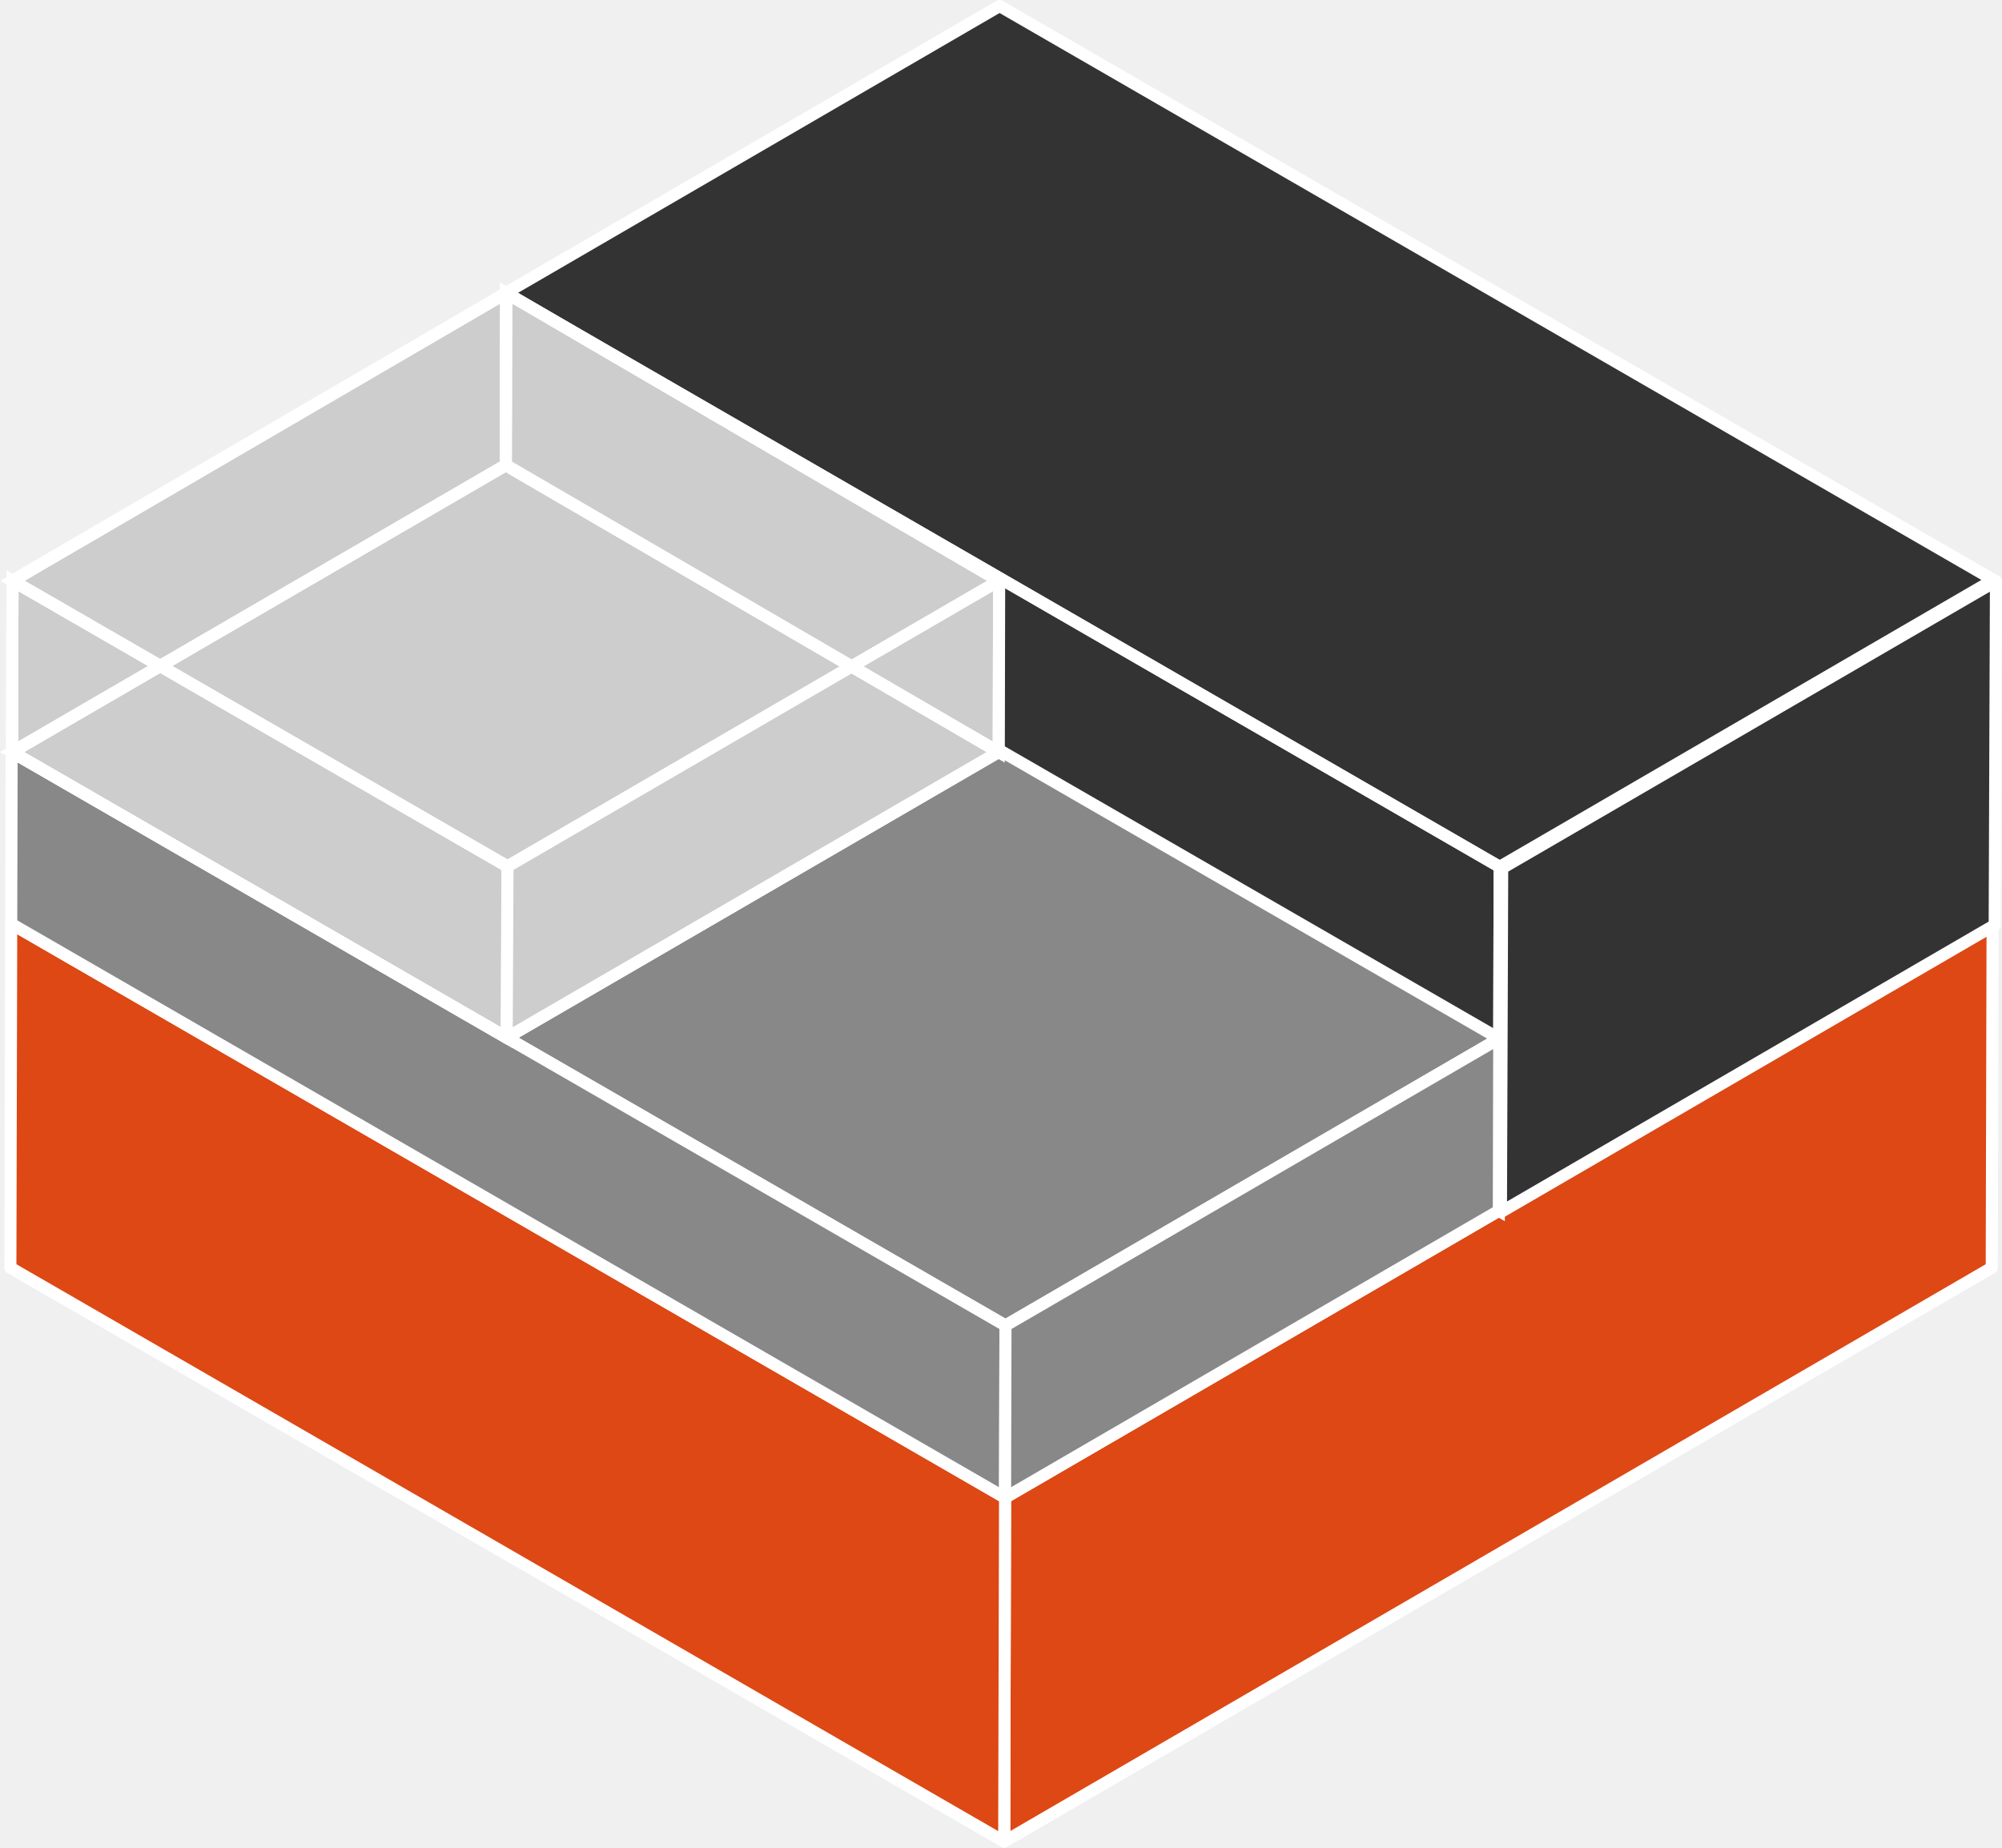
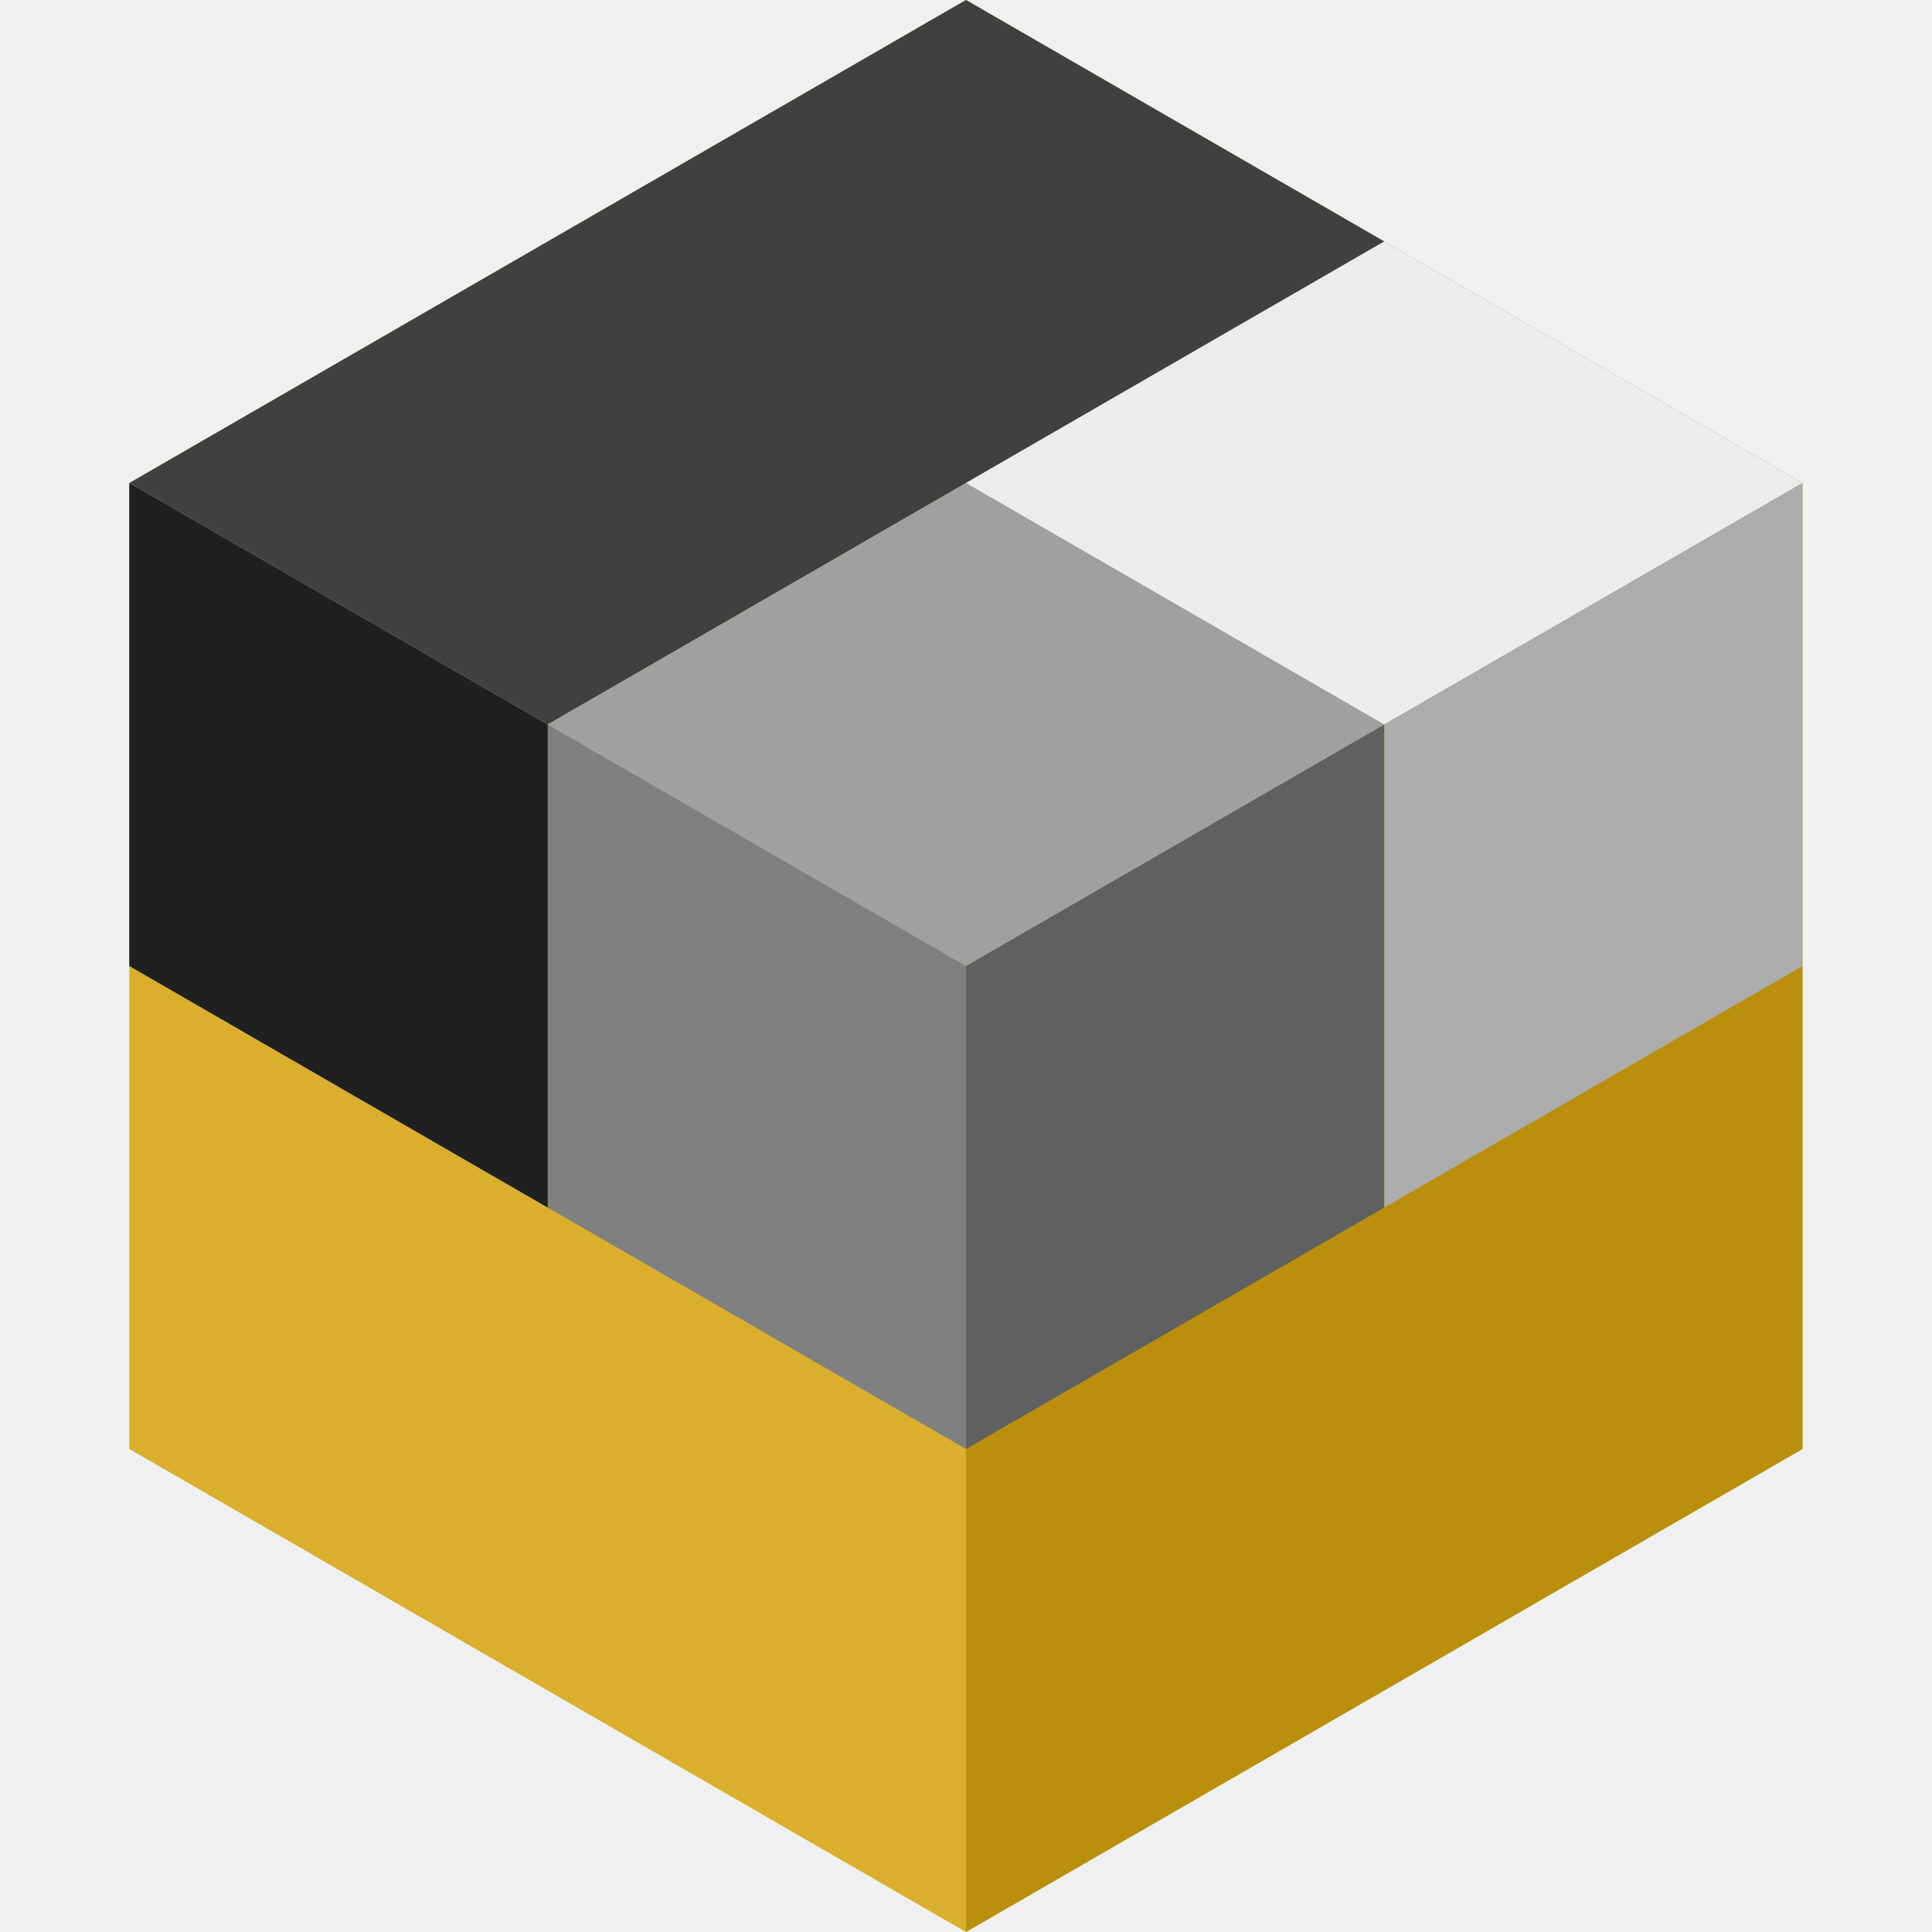
- <svg xmlns="http://www.w3.org/2000/svg" xmlns:xlink="http://www.w3.org/1999/xlink" version="1.1" id="Layer_1" x="0px" y="0px" width="165.754px" height="152.992px" viewBox="134.113 113.05 165.754 152.992" enable-background="new 134.113 113.05 165.754 152.992" xml:space="preserve">
-   <polygon fill="#DD4814" stroke="#FFFFFF" stroke-linecap="round" stroke-linejoin="round" stroke-miterlimit="10" points="  299.088,189.546 299.018,218.023 217.256,265.542 217.326,237.066 " />
-   <polygon fill="#DD4814" stroke="#FFFFFF" stroke-linecap="round" stroke-linejoin="round" stroke-miterlimit="10" points="  217.326,237.066 217.256,265.542 134.971,218.023 135.041,189.546 " />
-   <polygon fill="#333333" stroke="#FFFFFF" stroke-linecap="round" stroke-linejoin="round" stroke-miterlimit="10" points="  299.157,161.07 258.277,184.829 175.991,137.31 216.872,113.55 " />
-   <g enable-background="new    ">
-     <polygon fill="#333333" stroke="#FFFFFF" stroke-linecap="round" stroke-linejoin="round" stroke-miterlimit="10" points="   299.367,161.175 299.262,189.651 258.382,213.411 258.486,184.934  " />
-   </g>
-   <g enable-background="new    ">
-     <g>
-       <polygon id="SVGID_1_" fill="#333333" points="258.277,184.829 258.207,213.306 175.922,165.787 175.991,137.31   " />
-     </g>
-     <g>
-       <defs>
-         <polygon id="SVGID_4_" points="258.277,184.829 258.207,213.306 175.922,165.787 175.991,137.31    " />
-       </defs>
-       <clipPath id="SVGID_6_">
-         <use xlink:href="#SVGID_4_" overflow="visible" />
-       </clipPath>
-       <polygon clip-path="url(#SVGID_6_)" fill="#333333" stroke="#FFFFFF" stroke-miterlimit="10" points="258.277,184.829     258.207,213.306 175.922,165.787 175.991,137.31   " />
-     </g>
-     <g>
-       <polygon id="SVGID_2_" fill="none" stroke="#FFFFFF" stroke-miterlimit="10" points="258.277,184.829 258.207,213.306     175.922,165.787 175.991,137.31   " />
-     </g>
-   </g>
-   <polygon fill="#888888" stroke="#FFFFFF" stroke-linecap="round" stroke-linejoin="round" stroke-miterlimit="10" points="  258.242,199.05 217.361,222.81 135.076,175.326 175.956,151.566 " />
-   <polygon fill="#888888" stroke="#FFFFFF" stroke-linecap="round" stroke-linejoin="round" stroke-miterlimit="10" points="  217.361,222.81 217.326,237.066 135.041,189.546 135.076,175.326 " />
-   <polygon fill="#888888" stroke="#FFFFFF" stroke-linecap="round" stroke-linejoin="round" stroke-miterlimit="10" points="  258.242,199.05 258.207,213.306 217.326,237.066 217.361,222.81 " />
-   <polygon fill="#2C001E" stroke="#FFFFFF" stroke-linecap="round" stroke-linejoin="round" stroke-miterlimit="10" points="  216.802,161.14 216.767,175.326 176.061,198.98 176.096,184.794 " />
-   <polygon fill="#CDCDCD" points="216.802,161.14 176.096,184.794 135.111,161.14 175.991,137.31 " />
-   <polygon fill="#CDCDCD" points="176.096,184.794 176.061,198.98 135.076,175.326 135.111,161.14 " />
-   <polygon fill="#CDCDCD" points="216.802,161.14 216.767,175.326 176.061,198.98 176.096,184.794 " />
-   <g>
-     <g enable-background="new    ">
-       <g>
-         <defs>
-           <polygon id="SVGID_8_" points="216.802,175.326 176.061,198.98 135.111,175.326 175.991,151.566     " />
-         </defs>
-         <clipPath id="SVGID_10_">
-           <use xlink:href="#SVGID_8_" overflow="visible" />
-         </clipPath>
-         <polygon clip-path="url(#SVGID_10_)" fill="none" stroke="#FFFFFF" stroke-miterlimit="10" points="216.802,175.326      176.096,198.98 135.111,175.326 175.991,151.566    " />
-       </g>
-       <g>
-         <polygon id="SVGID_3_" fill="none" stroke="#FFFFFF" stroke-miterlimit="10" points="216.802,175.326 176.061,198.98      135.111,175.326 175.991,151.566    " />
-       </g>
-     </g>
-     <g enable-background="new    ">
-       <g>
-         <defs>
-           <polygon id="SVGID_12_" points="216.837,161.14 176.131,184.794 135.146,161.14 176.026,137.31     " />
-         </defs>
-         <clipPath id="SVGID_13_">
-           <use xlink:href="#SVGID_12_" overflow="visible" />
-         </clipPath>
-         <polygon clip-path="url(#SVGID_13_)" fill="none" stroke="#FFFFFF" stroke-miterlimit="10" points="216.837,161.14      176.131,184.794 135.146,161.14 176.026,137.31    " />
-       </g>
-       <g>
-         <polygon id="SVGID_5_" fill="none" stroke="#FFFFFF" stroke-miterlimit="10" points="216.837,161.14 176.131,184.794      135.146,161.14 176.026,137.31    " />
-       </g>
-     </g>
-     <g enable-background="new    ">
-       <g>
-         <defs>
-           <polygon id="SVGID_14_" points="176.131,184.794 176.061,198.98 135.111,175.326 135.146,161.14     " />
-         </defs>
-         <clipPath id="SVGID_15_">
-           <use xlink:href="#SVGID_14_" overflow="visible" />
-         </clipPath>
-         <polygon clip-path="url(#SVGID_15_)" fill="none" stroke="#FFFFFF" stroke-miterlimit="10" points="176.131,184.794      176.096,198.98 135.111,175.326 135.146,161.14    " />
-       </g>
-       <g>
-         <polygon id="SVGID_7_" fill="none" stroke="#FFFFFF" stroke-miterlimit="10" points="176.131,184.794 176.061,198.98      135.111,175.326 135.146,161.14    " />
-       </g>
-     </g>
-     <g enable-background="new    ">
-       <g>
-         <defs>
-           <polygon id="SVGID_16_" points="135.146,161.14 176.026,137.31 175.991,151.566 135.111,175.326     " />
-         </defs>
-         <clipPath id="SVGID_17_">
-           <use xlink:href="#SVGID_16_" overflow="visible" />
-         </clipPath>
-         <polygon clip-path="url(#SVGID_17_)" fill="none" stroke="#FFFFFF" stroke-miterlimit="10" points="135.146,161.14      176.026,137.31 175.991,151.566 135.111,175.326    " />
-       </g>
-       <g>
-         <polygon id="SVGID_9_" fill="none" stroke="#FFFFFF" stroke-miterlimit="10" points="135.146,161.14 176.026,137.31      175.991,151.566 135.111,175.326    " />
-       </g>
-     </g>
-     <g enable-background="new    ">
-       <g>
-         <defs>
-           <polygon id="SVGID_18_" points="176.026,137.31 216.837,161.14 216.802,175.326 175.991,151.566     " />
-         </defs>
-         <clipPath id="SVGID_19_">
-           <use xlink:href="#SVGID_18_" overflow="visible" />
-         </clipPath>
-         <polygon clip-path="url(#SVGID_19_)" fill="none" stroke="#FFFFFF" stroke-miterlimit="10" points="176.026,137.31      216.837,161.14 216.802,175.326 175.817,151.671    " />
-       </g>
-       <g>
-         <polygon id="SVGID_11_" fill="none" stroke="#FFFFFF" stroke-miterlimit="10" points="176.026,137.31 216.837,161.14      216.802,175.326 175.991,151.566    " />
-       </g>
+ <svg xmlns="http://www.w3.org/2000/svg" width="128" height="128" viewBox="0 0 128 128" version="1.1" id="svg1">
+   <defs id="defs1" />
+   <g id="layer1">
+     <path style="opacity:1;fill:#f8bf11;fill-opacity:1" id="path26" d="M 69.542,70.497 36.717,89.448 3.892,70.497 l 2e-7,-37.903 32.825,-18.951 32.825,18.951 z" transform="matrix(-1.688538,0,0,1.688538,125.9979,-23.03658)" />
+     <path id="path27" style="opacity:1;fill:#000000;fill-opacity:1;stroke-width:1.689" d="M 64,0 91.713,16 36.287,48 8.574,32 Z" />
+     <path id="path28" style="opacity:1;fill:#808080;fill-opacity:1;stroke-width:1.689" d="M 8.578,32 64,63.998 v 32 L 63.996,96 8.574,64.002 v -32 z" />
+     <path id="path29" style="opacity:1;fill:#808080;fill-opacity:1;stroke-width:1.689" d="m 91.713,47.998 v 32 l 0.004,0.002 -27.713,16 -0.004,-0.002 v -32 z" />
+     <path id="path40" style="opacity:1;fill:#000000;fill-opacity:1;stroke-width:1.689" d="M 8.578,32 36.287,47.998 v 32 L 36.283,80 8.574,64.002 v -32 z" />
+     <path id="path41" style="opacity:1;fill:#e6e6e6;fill-opacity:1;stroke-width:1.689" d="m 119.422,32 0.004,0.002 v 32 L 91.717,80 l -0.004,-0.002 v -32 z" />
+     <path id="path42" style="opacity:1;fill:#808080;fill-opacity:1;stroke-width:1.689" d="M 91.713,16 119.426,32 64,64 36.287,48 Z" />
+     <path id="path43" style="opacity:1;fill:#e6e6e6;fill-opacity:1;stroke-width:1.689" d="M 91.713,16 119.426,32 91.713,48 64,32 Z" />
+     <g id="g35" transform="matrix(-1,0,0,1,128,-2e-5)">
+       <path id="path33" style="opacity:0.25;fill:#ffffff;fill-opacity:1;stroke-width:1.689" d="M 64,0 8.574,32 64,64 119.426,32 Z" />
+       <path id="path34" style="opacity:0.25;fill:#808080;fill-opacity:1;stroke-width:1.689" d="M 119.422,32 64,63.998 v 64 l 0.004,0.002 55.422,-31.998 V 32.002 Z" />
+       <path id="path35" style="opacity:0.25;fill:#000000;fill-opacity:1;stroke-width:1.689" d="M 8.578,32 64,63.998 v 64 l -0.004,0.002 L 8.574,96.002 V 32.002 Z" />
    </g>
  </g>
</svg>
